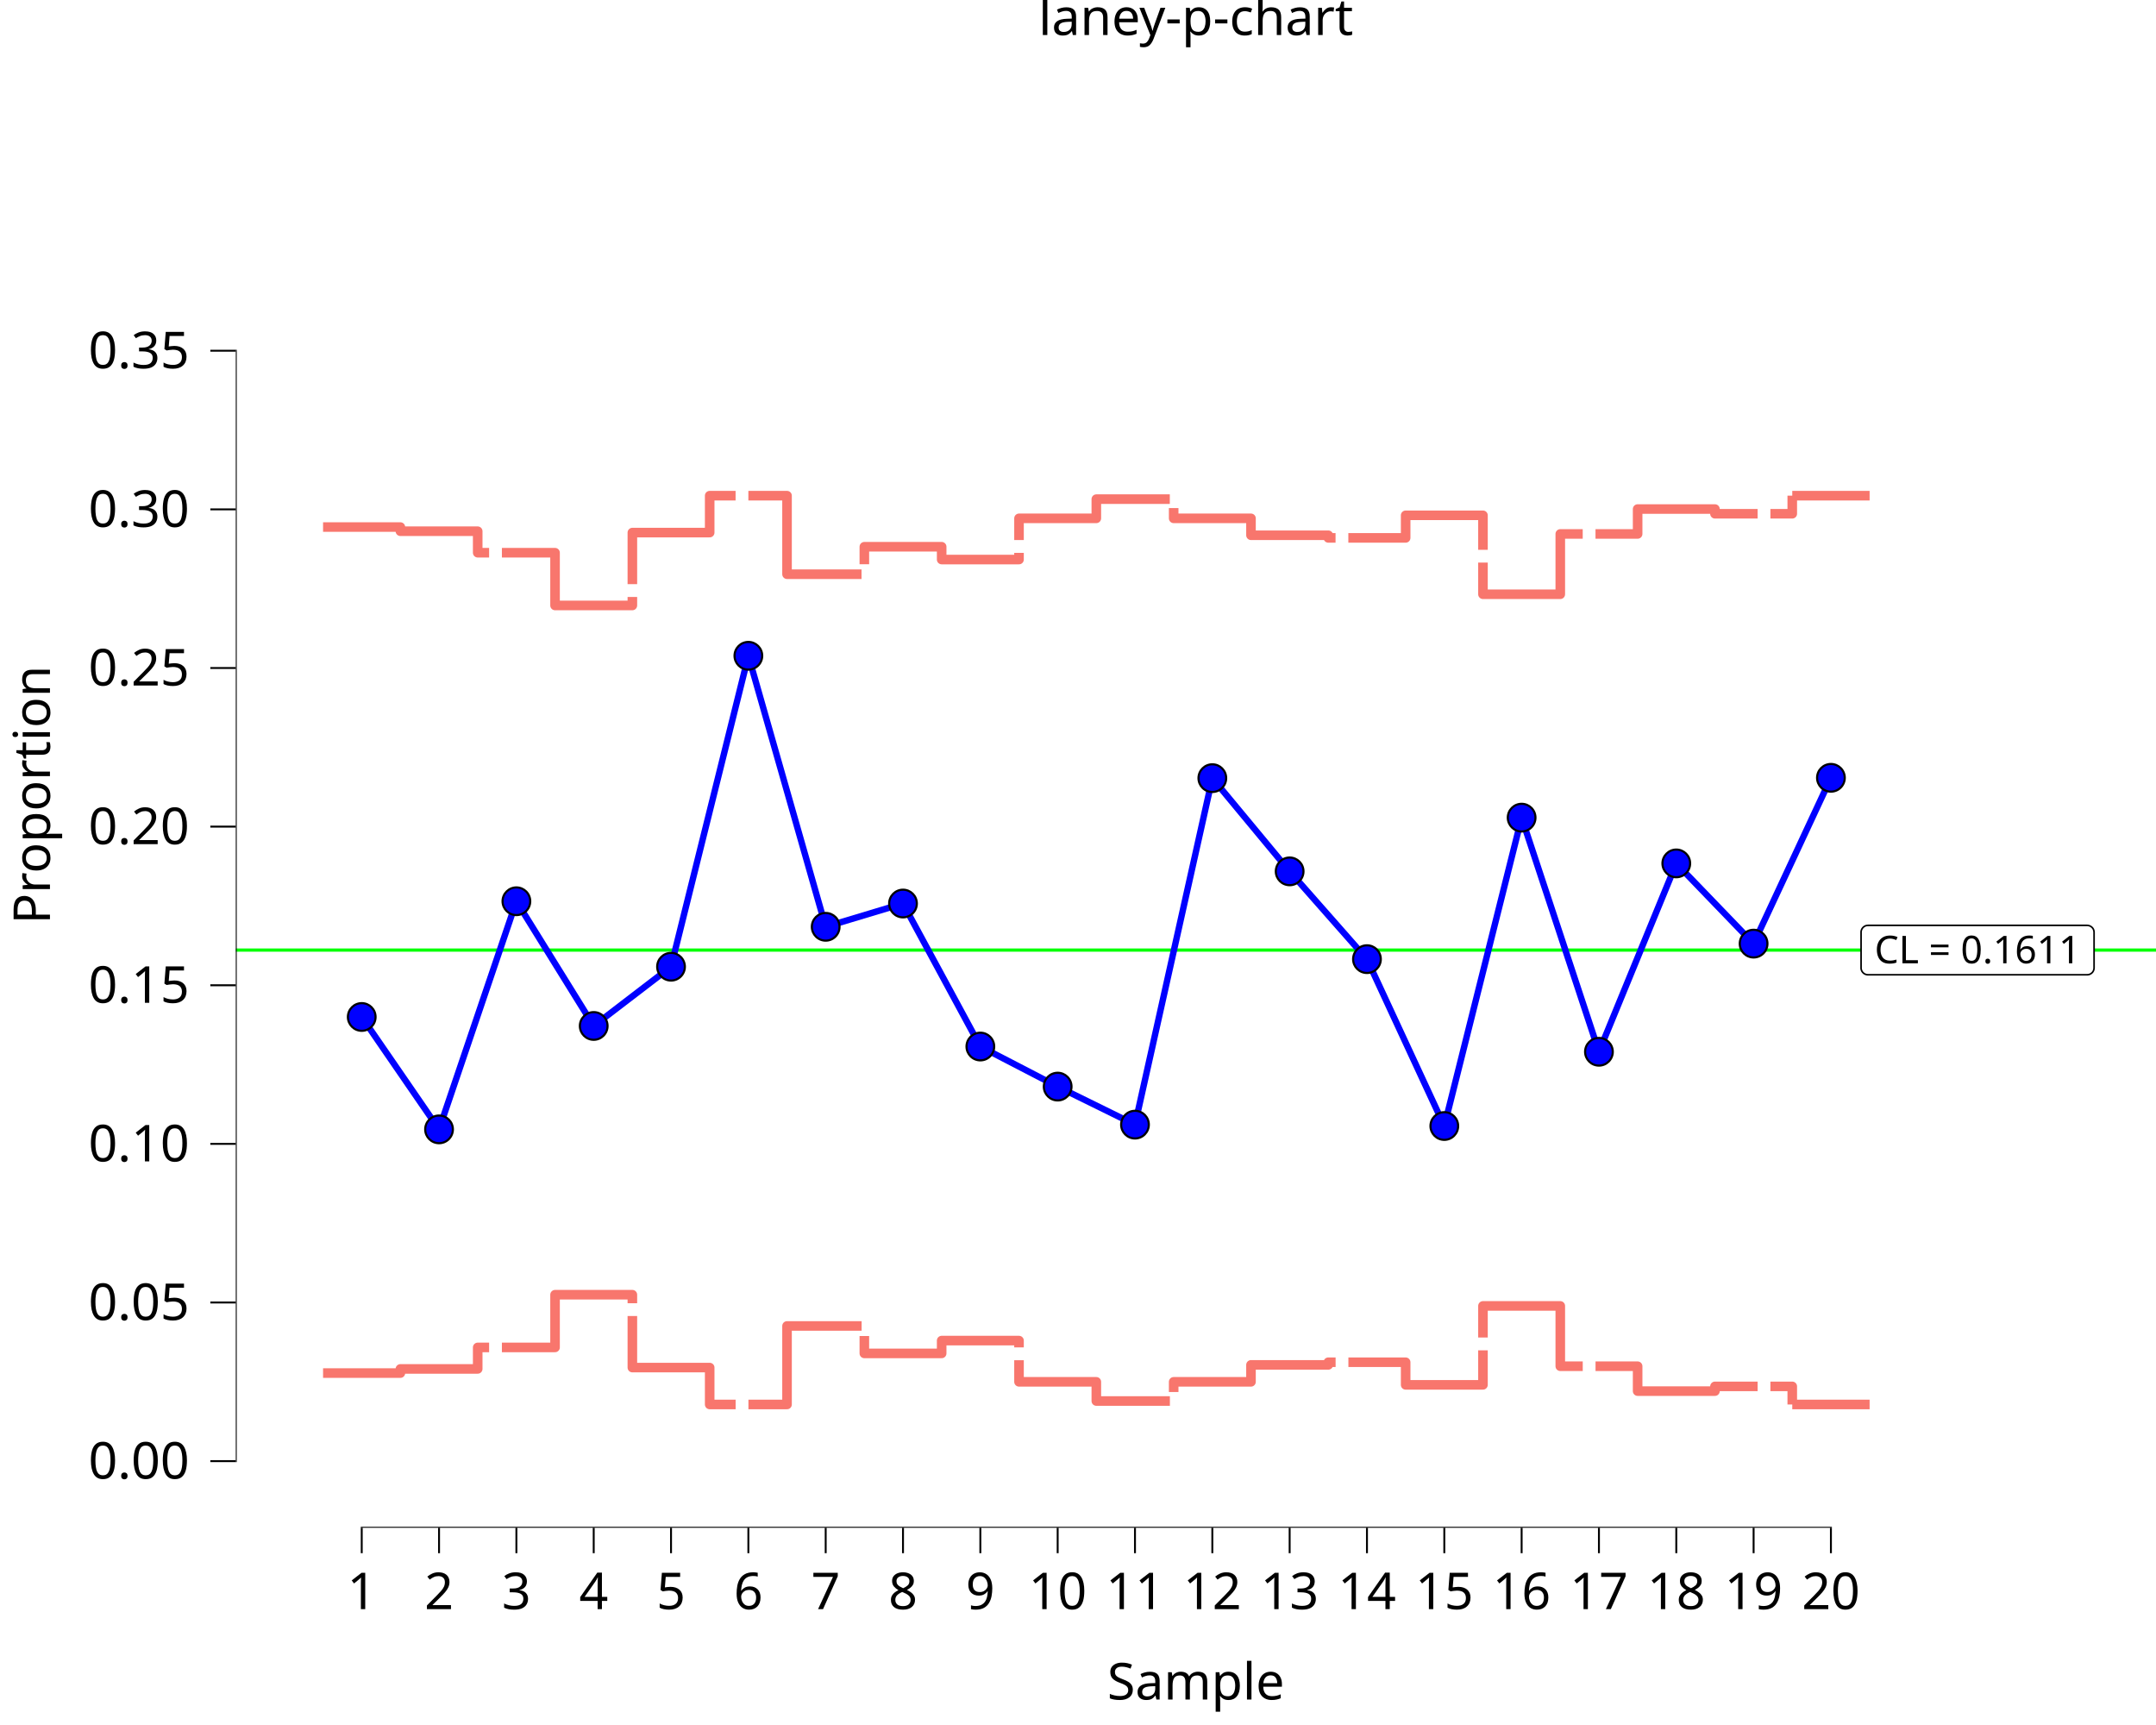
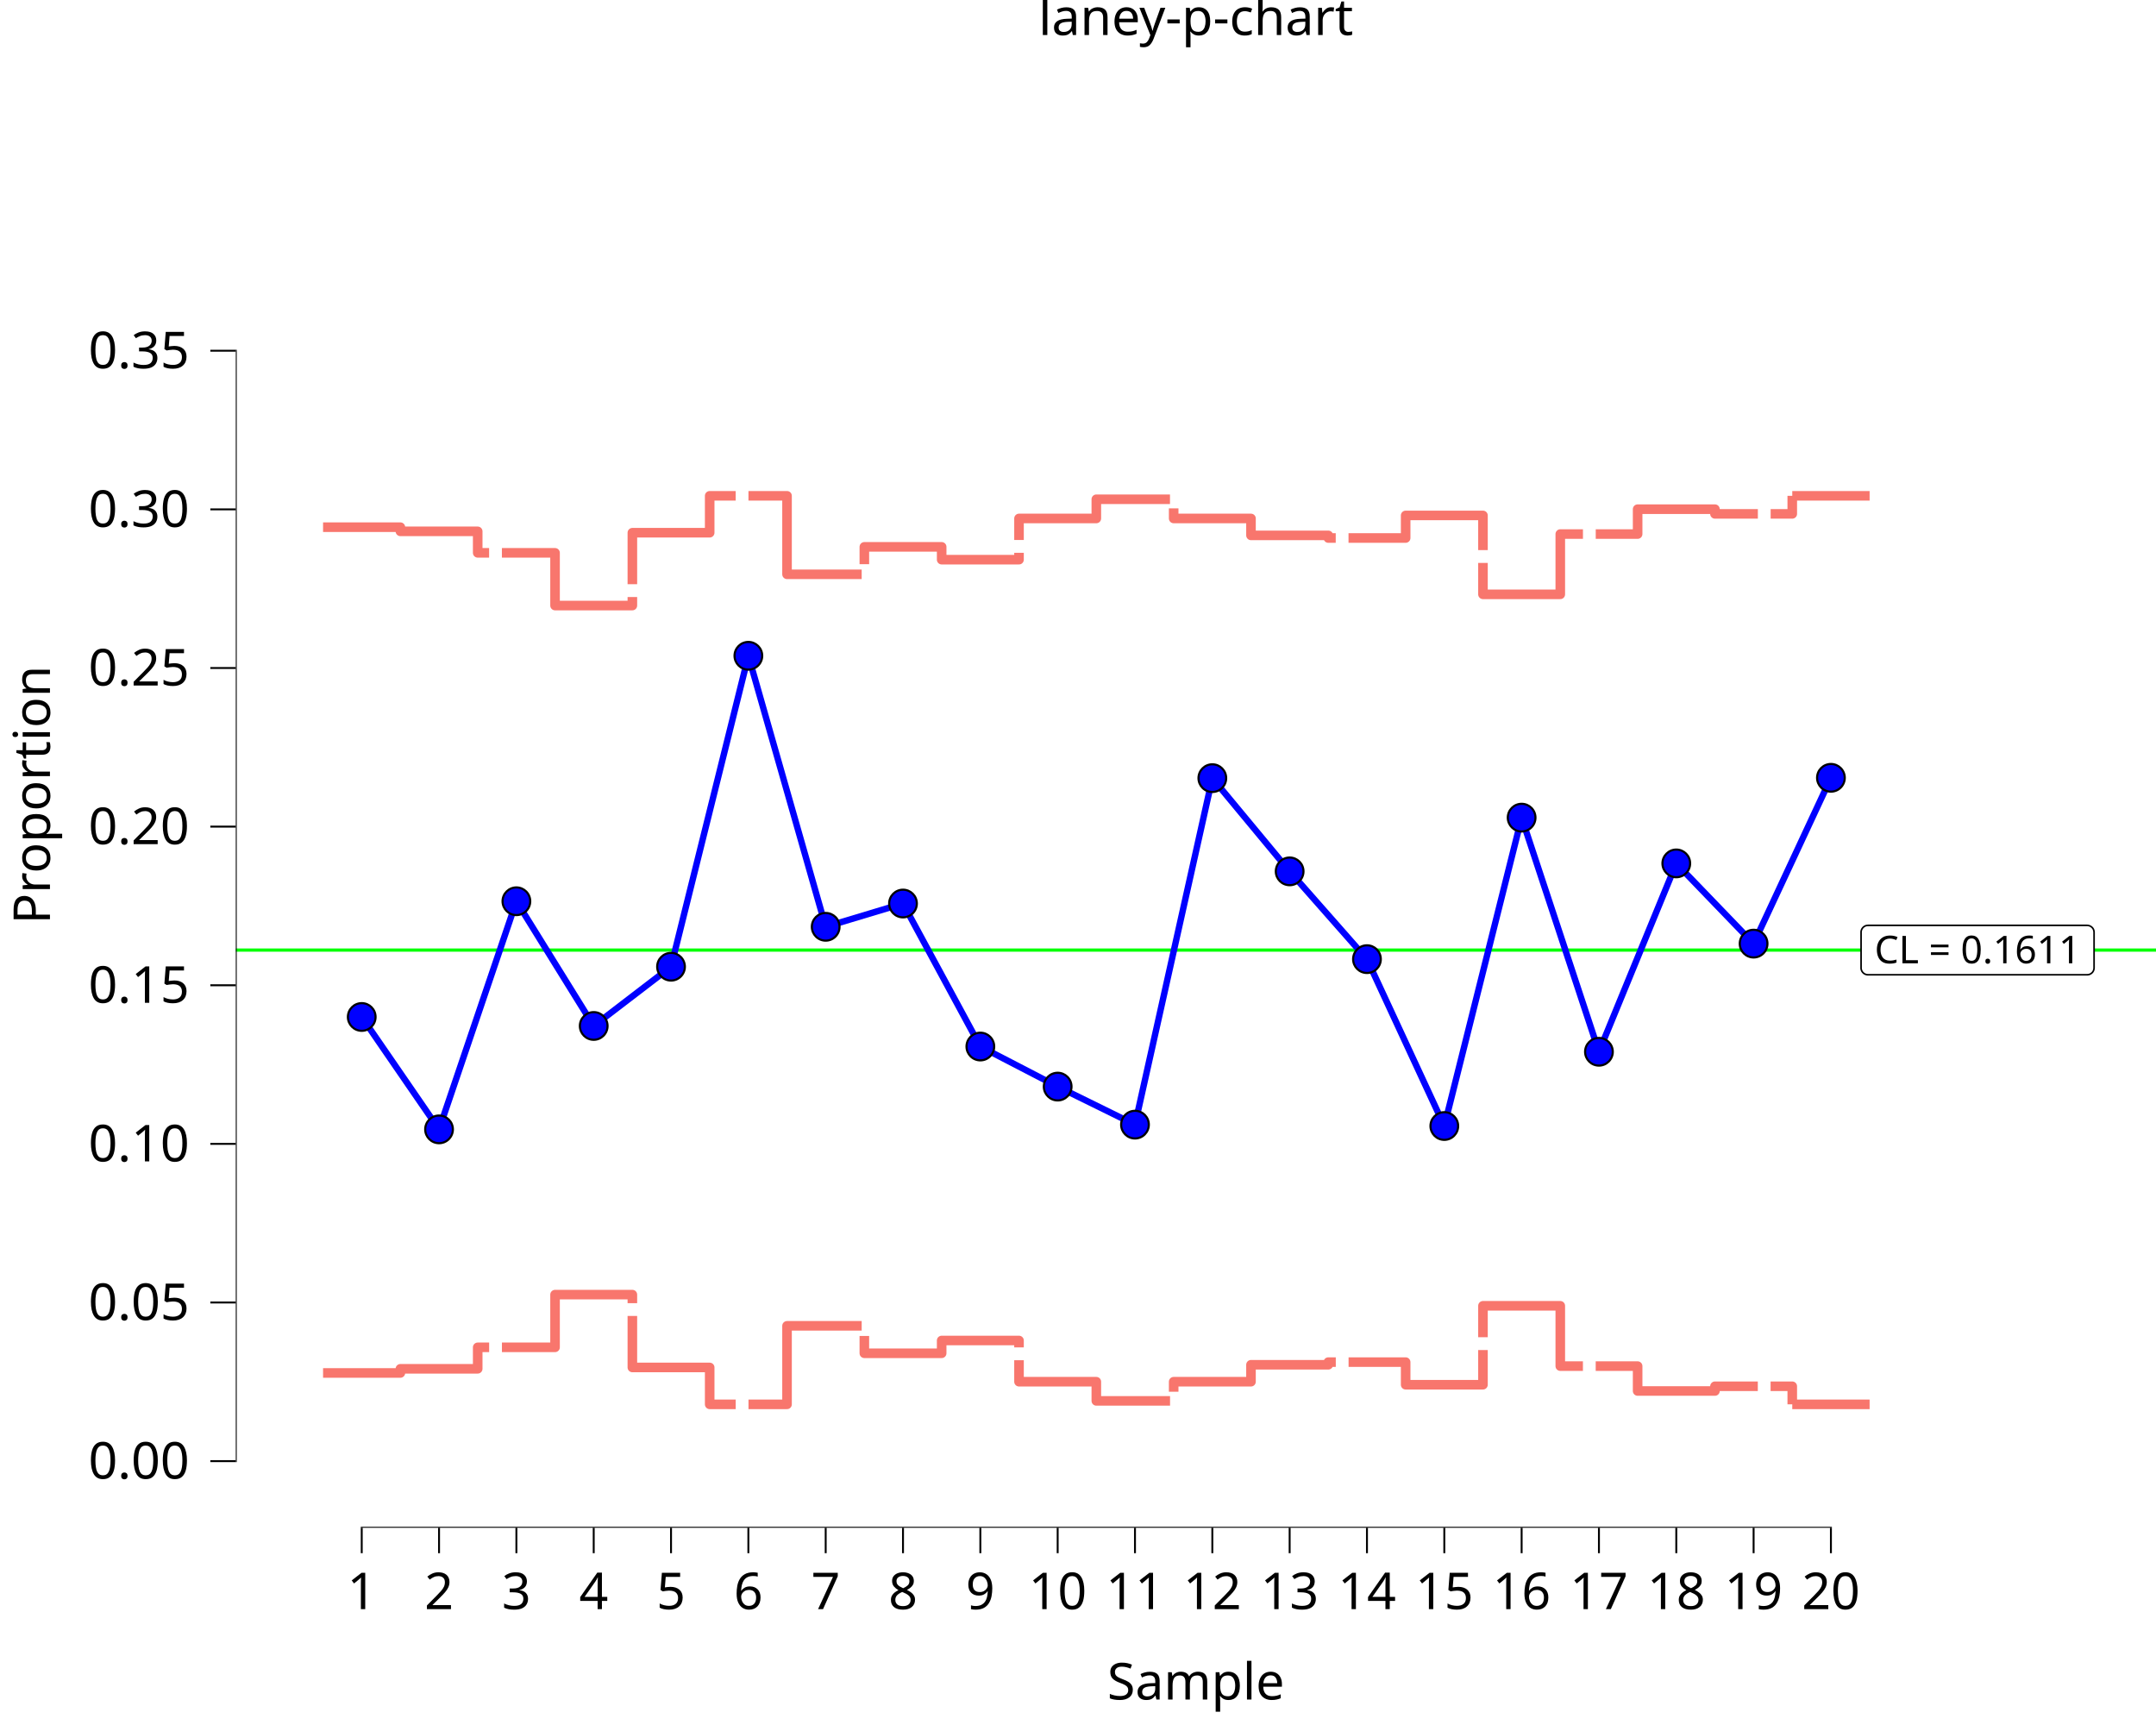
<svg xmlns="http://www.w3.org/2000/svg" class="svglite" data-engine-version="2.0" width="720.00pt" height="576.00pt" viewBox="0 0 720.00 576.00">
  <defs>
    <style type="text/css">
    .svglite line, .svglite polyline, .svglite polygon, .svglite path, .svglite rect, .svglite circle {
      fill: none;
      stroke: #000000;
      stroke-linecap: round;
      stroke-linejoin: round;
      stroke-miterlimit: 10.00;
    }
  </style>
  </defs>
  <rect width="100%" height="100%" style="stroke: none; fill: #FFFFFF;" />
  <defs>
    <clipPath id="cpMC4wMHw3MjAuMDB8MC4wMHw1NzYuMDA=">
      <rect x="0.00" y="0.00" width="720.00" height="576.00" />
    </clipPath>
  </defs>
  <g clip-path="url(#cpMC4wMHw3MjAuMDB8MC4wMHw1NzYuMDA=)">
    <rect x="0.00" y="0.00" width="720.00" height="576.00" style="stroke-width: 10.67; stroke: none;" />
  </g>
  <defs>
    <clipPath id="cpNzguNzR8NzIwLjAwfDIwLjcxfDUxMC4xNA==">
      <rect x="78.74" y="20.71" width="641.26" height="489.43" />
    </clipPath>
  </defs>
  <g clip-path="url(#cpNzguNzR8NzIwLjAwfDIwLjcxfDUxMC4xNA==)">
    <rect x="78.74" y="20.71" width="641.26" height="489.43" style="stroke-width: 10.67; stroke: none;" />
    <line x1="78.74" y1="317.24" x2="720.00" y2="317.24" style="stroke-width: 1.07; stroke: #00FF00; stroke-linecap: butt;" />
    <polygon points="623.81,325.49 697.01,325.49 696.92,325.49 697.29,325.47 697.66,325.40 698.00,325.27 698.32,325.08 698.61,324.85 698.86,324.57 699.06,324.25 699.20,323.91 699.29,323.55 699.32,323.18 699.32,323.18 699.32,311.30 699.32,311.30 699.29,310.93 699.20,310.57 699.06,310.23 698.86,309.91 698.61,309.64 698.32,309.40 698.00,309.22 697.66,309.09 697.29,309.01 697.01,308.99 623.81,308.99 624.09,309.01 623.72,309.00 623.35,309.04 622.99,309.14 622.66,309.30 622.35,309.51 622.09,309.77 621.86,310.07 621.69,310.40 621.57,310.75 621.51,311.11 621.51,311.30 621.51,323.18 621.51,323.00 621.51,323.37 621.57,323.74 621.69,324.09 621.86,324.42 622.09,324.71 622.35,324.97 622.66,325.18 622.99,325.34 623.35,325.44 623.72,325.49 " style="stroke-width: 0.53; fill: #FFFFFF;" />
    <text x="660.41" y="321.65" text-anchor="middle" style="font-size: 12.80px; font-family: sans;" textLength="70.13px" lengthAdjust="spacingAndGlyphs">CL = 0.1611</text>
    <line x1="120.48" y1="510.14" x2="611.76" y2="510.14" style="stroke-width: 0.64; stroke-linecap: butt;" />
    <line x1="78.74" y1="488.21" x2="78.74" y2="116.79" style="stroke-width: 0.64; stroke-linecap: butt;" />
-     <polyline points="107.89,175.99 133.71,175.99 133.71,177.38 159.53,177.38 159.53,184.56 185.36,184.56 185.36,202.17 211.18,202.17 211.18,177.84 237.00,177.84 237.00,165.51 262.83,165.51 262.83,191.74 288.65,191.74 288.65,182.56 314.47,182.56 314.47,186.84 340.30,186.84 340.30,173.08 366.12,173.08 366.12,166.67 391.95,166.67 391.95,173.08 417.77,173.08 417.77,178.73 443.59,178.73 443.59,179.61 469.42,179.61 469.42,172.07 495.24,172.07 495.24,198.43 521.06,198.43 521.06,178.29 546.89,178.29 546.89,169.98 572.71,169.98 572.71,171.55 598.53,171.55 598.53,165.51 " style="stroke-width: 3.20; stroke: #F8766D; stroke-dasharray: 64.02,4.27; stroke-linecap: butt;" />
+     <polyline points="107.89,176.03 133.71,176.03 133.71,177.42 159.53,177.42 159.53,184.60 185.36,184.60 185.36,202.20 211.18,202.20 211.18,177.88 237.00,177.88 237.00,165.56 262.83,165.56 262.83,191.77 288.65,191.77 288.65,182.60 314.47,182.60 314.47,186.88 340.30,186.88 340.30,173.12 366.12,173.12 366.12,166.71 391.95,166.71 391.95,173.12 417.77,173.12 417.77,178.77 443.59,178.77 443.59,179.65 469.42,179.65 469.42,172.11 495.24,172.11 495.24,198.46 521.06,198.46 521.06,178.33 546.89,178.33 546.89,170.02 572.71,170.02 572.71,171.59 598.53,171.59 598.53,165.56 " style="stroke-width: 3.20; stroke: #F8766D; stroke-dasharray: 64.02,4.27; stroke-linecap: butt;" />
    <polyline points="120.80,339.58 146.62,377.11 172.45,300.94 198.27,342.58 224.09,322.80 249.92,218.97 275.74,309.47 301.56,301.70 327.39,349.45 353.21,362.83 379.03,375.53 404.86,259.83 430.68,290.96 456.50,320.27 482.33,375.99 508.15,273.02 533.97,351.20 559.80,288.30 585.62,315.09 611.44,259.72 " style="stroke-width: 2.13; stroke: #0000FF; stroke-linecap: butt;" />
    <circle cx="120.80" cy="339.58" r="4.62" style="stroke-width: 0.71; fill: #0000FF;" />
    <circle cx="146.62" cy="377.11" r="4.62" style="stroke-width: 0.71; fill: #0000FF;" />
    <circle cx="172.45" cy="300.94" r="4.62" style="stroke-width: 0.71; fill: #0000FF;" />
    <circle cx="198.27" cy="342.58" r="4.62" style="stroke-width: 0.71; fill: #0000FF;" />
    <circle cx="224.09" cy="322.80" r="4.62" style="stroke-width: 0.71; fill: #0000FF;" />
    <circle cx="249.92" cy="218.97" r="4.62" style="stroke-width: 0.71; fill: #0000FF;" />
    <circle cx="275.74" cy="309.47" r="4.62" style="stroke-width: 0.71; fill: #0000FF;" />
    <circle cx="301.56" cy="301.70" r="4.62" style="stroke-width: 0.71; fill: #0000FF;" />
    <circle cx="327.39" cy="349.45" r="4.62" style="stroke-width: 0.71; fill: #0000FF;" />
    <circle cx="353.21" cy="362.83" r="4.62" style="stroke-width: 0.71; fill: #0000FF;" />
    <circle cx="379.03" cy="375.53" r="4.62" style="stroke-width: 0.71; fill: #0000FF;" />
    <circle cx="404.86" cy="259.83" r="4.62" style="stroke-width: 0.71; fill: #0000FF;" />
    <circle cx="430.68" cy="290.96" r="4.62" style="stroke-width: 0.71; fill: #0000FF;" />
    <circle cx="456.50" cy="320.27" r="4.62" style="stroke-width: 0.71; fill: #0000FF;" />
    <circle cx="482.33" cy="375.99" r="4.62" style="stroke-width: 0.71; fill: #0000FF;" />
    <circle cx="508.15" cy="273.02" r="4.62" style="stroke-width: 0.71; fill: #0000FF;" />
    <circle cx="533.97" cy="351.20" r="4.62" style="stroke-width: 0.71; fill: #0000FF;" />
    <circle cx="559.80" cy="288.30" r="4.62" style="stroke-width: 0.71; fill: #0000FF;" />
    <circle cx="585.62" cy="315.09" r="4.62" style="stroke-width: 0.71; fill: #0000FF;" />
    <circle cx="611.44" cy="259.72" r="4.62" style="stroke-width: 0.71; fill: #0000FF;" />
-     <polyline points="107.89,458.49 133.71,458.49 133.71,457.10 159.53,457.10 159.53,449.92 185.36,449.92 185.36,432.32 211.18,432.32 211.18,456.65 237.00,456.65 237.00,468.97 262.83,468.97 262.83,442.75 288.65,442.75 288.65,451.92 314.47,451.92 314.47,447.64 340.30,447.64 340.30,461.41 366.12,461.41 366.12,467.82 391.95,467.82 391.95,461.41 417.77,461.41 417.77,455.75 443.59,455.75 443.59,454.87 469.42,454.87 469.42,462.42 495.24,462.42 495.24,436.06 521.06,436.06 521.06,456.20 546.89,456.20 546.89,464.51 572.71,464.51 572.71,462.93 598.53,462.93 598.53,468.97 " style="stroke-width: 3.20; stroke: #F8766D; stroke-dasharray: 64.02,4.27; stroke-linecap: butt;" />
-     <polyline points="598.53,165.51 624.36,165.51 624.36,165.51 " style="stroke-width: 3.20; stroke: #F8766D; stroke-linecap: butt;" />
-     <polyline points="598.53,468.97 624.36,468.97 624.36,468.97 " style="stroke-width: 3.20; stroke: #F8766D; stroke-linecap: butt;" />
+     <polyline points="107.89,458.45 133.71,458.45 133.71,457.06 159.53,457.06 159.53,449.89 185.36,449.89 185.36,432.29 211.18,432.29 211.18,456.61 237.00,456.61 237.00,468.93 262.83,468.93 262.83,442.71 288.65,442.71 288.65,451.88 314.47,451.88 314.47,447.61 340.30,447.61 340.30,461.37 366.12,461.37 366.12,467.77 391.95,467.77 391.95,461.37 417.77,461.37 417.77,455.71 443.59,455.71 443.59,454.83 469.42,454.83 469.42,462.38 495.24,462.38 495.24,436.02 521.06,436.02 521.06,456.16 546.89,456.16 546.89,464.47 572.71,464.47 572.71,462.89 598.53,462.89 598.53,468.93 " style="stroke-width: 3.20; stroke: #F8766D; stroke-dasharray: 64.02,4.27; stroke-linecap: butt;" />
+     <polyline points="598.53,165.56 624.36,165.56 624.36,165.56 " style="stroke-width: 3.20; stroke: #F8766D; stroke-linecap: butt;" />
+     <polyline points="598.53,468.93 624.36,468.93 624.36,468.93 " style="stroke-width: 3.20; stroke: #F8766D; stroke-linecap: butt;" />
    <rect x="78.74" y="20.71" width="641.26" height="489.43" style="stroke-width: 0.00; stroke: none;" />
  </g>
  <g clip-path="url(#cpMC4wMHw3MjAuMDB8MC4wMHw1NzYuMDA=)">
    <polyline points="78.74,510.14 78.74,20.71 " style="stroke-width: 0.00; stroke: none; stroke-linecap: butt;" />
    <text x="63.26" y="493.74" text-anchor="end" style="font-size: 17.00px; font-family: sans;" textLength="33.09px" lengthAdjust="spacingAndGlyphs">0.00</text>
    <text x="63.26" y="440.77" text-anchor="end" style="font-size: 17.00px; font-family: sans;" textLength="33.09px" lengthAdjust="spacingAndGlyphs">0.05</text>
    <text x="63.26" y="387.80" text-anchor="end" style="font-size: 17.00px; font-family: sans;" textLength="33.09px" lengthAdjust="spacingAndGlyphs">0.10</text>
    <text x="63.26" y="334.84" text-anchor="end" style="font-size: 17.00px; font-family: sans;" textLength="33.09px" lengthAdjust="spacingAndGlyphs">0.15</text>
    <text x="63.26" y="281.87" text-anchor="end" style="font-size: 17.00px; font-family: sans;" textLength="33.09px" lengthAdjust="spacingAndGlyphs">0.20</text>
    <text x="63.26" y="228.90" text-anchor="end" style="font-size: 17.00px; font-family: sans;" textLength="33.09px" lengthAdjust="spacingAndGlyphs">0.25</text>
    <text x="63.26" y="175.93" text-anchor="end" style="font-size: 17.00px; font-family: sans;" textLength="33.09px" lengthAdjust="spacingAndGlyphs">0.30</text>
    <text x="63.26" y="122.96" text-anchor="end" style="font-size: 17.00px; font-family: sans;" textLength="33.09px" lengthAdjust="spacingAndGlyphs">0.35</text>
    <polyline points="70.24,487.89 78.74,487.89 " style="stroke-width: 0.64; stroke-linecap: butt;" />
    <polyline points="70.24,434.92 78.74,434.92 " style="stroke-width: 0.64; stroke-linecap: butt;" />
    <polyline points="70.24,381.96 78.74,381.96 " style="stroke-width: 0.64; stroke-linecap: butt;" />
    <polyline points="70.24,328.99 78.74,328.99 " style="stroke-width: 0.64; stroke-linecap: butt;" />
    <polyline points="70.24,276.02 78.74,276.02 " style="stroke-width: 0.64; stroke-linecap: butt;" />
    <polyline points="70.24,223.05 78.74,223.05 " style="stroke-width: 0.64; stroke-linecap: butt;" />
    <polyline points="70.24,170.08 78.74,170.08 " style="stroke-width: 0.64; stroke-linecap: butt;" />
    <polyline points="70.24,117.11 78.74,117.11 " style="stroke-width: 0.64; stroke-linecap: butt;" />
    <polyline points="78.74,510.14 720.00,510.14 " style="stroke-width: 0.00; stroke: none; stroke-linecap: butt;" />
    <polyline points="120.80,518.64 120.80,510.14 " style="stroke-width: 0.64; stroke-linecap: butt;" />
    <polyline points="146.62,518.64 146.62,510.14 " style="stroke-width: 0.64; stroke-linecap: butt;" />
    <polyline points="172.45,518.64 172.45,510.14 " style="stroke-width: 0.64; stroke-linecap: butt;" />
    <polyline points="198.27,518.64 198.27,510.14 " style="stroke-width: 0.64; stroke-linecap: butt;" />
    <polyline points="224.09,518.64 224.09,510.14 " style="stroke-width: 0.64; stroke-linecap: butt;" />
    <polyline points="249.92,518.64 249.92,510.14 " style="stroke-width: 0.64; stroke-linecap: butt;" />
    <polyline points="275.74,518.64 275.74,510.14 " style="stroke-width: 0.64; stroke-linecap: butt;" />
    <polyline points="301.56,518.64 301.56,510.14 " style="stroke-width: 0.64; stroke-linecap: butt;" />
    <polyline points="327.39,518.64 327.39,510.14 " style="stroke-width: 0.64; stroke-linecap: butt;" />
    <polyline points="353.21,518.64 353.21,510.14 " style="stroke-width: 0.64; stroke-linecap: butt;" />
    <polyline points="379.03,518.64 379.03,510.14 " style="stroke-width: 0.64; stroke-linecap: butt;" />
    <polyline points="404.86,518.64 404.86,510.14 " style="stroke-width: 0.64; stroke-linecap: butt;" />
    <polyline points="430.68,518.64 430.68,510.14 " style="stroke-width: 0.64; stroke-linecap: butt;" />
    <polyline points="456.50,518.64 456.50,510.14 " style="stroke-width: 0.64; stroke-linecap: butt;" />
    <polyline points="482.33,518.64 482.33,510.14 " style="stroke-width: 0.64; stroke-linecap: butt;" />
    <polyline points="508.15,518.64 508.15,510.14 " style="stroke-width: 0.64; stroke-linecap: butt;" />
    <polyline points="533.97,518.64 533.97,510.14 " style="stroke-width: 0.64; stroke-linecap: butt;" />
    <polyline points="559.80,518.64 559.80,510.14 " style="stroke-width: 0.64; stroke-linecap: butt;" />
    <polyline points="585.62,518.64 585.62,510.14 " style="stroke-width: 0.64; stroke-linecap: butt;" />
    <polyline points="611.44,518.64 611.44,510.14 " style="stroke-width: 0.64; stroke-linecap: butt;" />
    <text x="120.80" y="537.32" text-anchor="middle" style="font-size: 17.00px; font-family: sans;" textLength="9.46px" lengthAdjust="spacingAndGlyphs">1</text>
    <text x="146.62" y="537.32" text-anchor="middle" style="font-size: 17.00px; font-family: sans;" textLength="9.46px" lengthAdjust="spacingAndGlyphs">2</text>
    <text x="172.45" y="537.32" text-anchor="middle" style="font-size: 17.00px; font-family: sans;" textLength="9.46px" lengthAdjust="spacingAndGlyphs">3</text>
    <text x="198.27" y="537.32" text-anchor="middle" style="font-size: 17.00px; font-family: sans;" textLength="9.46px" lengthAdjust="spacingAndGlyphs">4</text>
    <text x="224.09" y="537.32" text-anchor="middle" style="font-size: 17.00px; font-family: sans;" textLength="9.46px" lengthAdjust="spacingAndGlyphs">5</text>
    <text x="249.92" y="537.32" text-anchor="middle" style="font-size: 17.00px; font-family: sans;" textLength="9.46px" lengthAdjust="spacingAndGlyphs">6</text>
    <text x="275.74" y="537.32" text-anchor="middle" style="font-size: 17.00px; font-family: sans;" textLength="9.46px" lengthAdjust="spacingAndGlyphs">7</text>
    <text x="301.56" y="537.32" text-anchor="middle" style="font-size: 17.00px; font-family: sans;" textLength="9.46px" lengthAdjust="spacingAndGlyphs">8</text>
    <text x="327.39" y="537.32" text-anchor="middle" style="font-size: 17.00px; font-family: sans;" textLength="9.46px" lengthAdjust="spacingAndGlyphs">9</text>
    <text x="353.21" y="537.32" text-anchor="middle" style="font-size: 17.00px; font-family: sans;" textLength="18.91px" lengthAdjust="spacingAndGlyphs">10</text>
    <text x="379.03" y="537.32" text-anchor="middle" style="font-size: 17.00px; font-family: sans;" textLength="18.91px" lengthAdjust="spacingAndGlyphs">11</text>
    <text x="404.86" y="537.32" text-anchor="middle" style="font-size: 17.00px; font-family: sans;" textLength="18.91px" lengthAdjust="spacingAndGlyphs">12</text>
    <text x="430.68" y="537.32" text-anchor="middle" style="font-size: 17.00px; font-family: sans;" textLength="18.91px" lengthAdjust="spacingAndGlyphs">13</text>
    <text x="456.50" y="537.32" text-anchor="middle" style="font-size: 17.00px; font-family: sans;" textLength="18.91px" lengthAdjust="spacingAndGlyphs">14</text>
    <text x="482.33" y="537.32" text-anchor="middle" style="font-size: 17.00px; font-family: sans;" textLength="18.91px" lengthAdjust="spacingAndGlyphs">15</text>
    <text x="508.15" y="537.32" text-anchor="middle" style="font-size: 17.00px; font-family: sans;" textLength="18.91px" lengthAdjust="spacingAndGlyphs">16</text>
    <text x="533.97" y="537.32" text-anchor="middle" style="font-size: 17.00px; font-family: sans;" textLength="18.91px" lengthAdjust="spacingAndGlyphs">17</text>
    <text x="559.80" y="537.32" text-anchor="middle" style="font-size: 17.00px; font-family: sans;" textLength="18.91px" lengthAdjust="spacingAndGlyphs">18</text>
    <text x="585.62" y="537.32" text-anchor="middle" style="font-size: 17.00px; font-family: sans;" textLength="18.91px" lengthAdjust="spacingAndGlyphs">19</text>
    <text x="611.44" y="537.32" text-anchor="middle" style="font-size: 17.00px; font-family: sans;" textLength="18.91px" lengthAdjust="spacingAndGlyphs">20</text>
    <text x="399.37" y="567.49" text-anchor="middle" style="font-size: 17.00px; font-family: sans;" textLength="57.65px" lengthAdjust="spacingAndGlyphs">Sample</text>
    <text transform="translate(16.68,265.42) rotate(-90)" text-anchor="middle" style="font-size: 17.00px; font-family: sans;" textLength="78.44px" lengthAdjust="spacingAndGlyphs">Proportion</text>
    <text x="399.37" y="11.70" text-anchor="middle" style="font-size: 17.00px; font-family: sans;" textLength="99.23px" lengthAdjust="spacingAndGlyphs">laney-p-chart</text>
  </g>
</svg>
